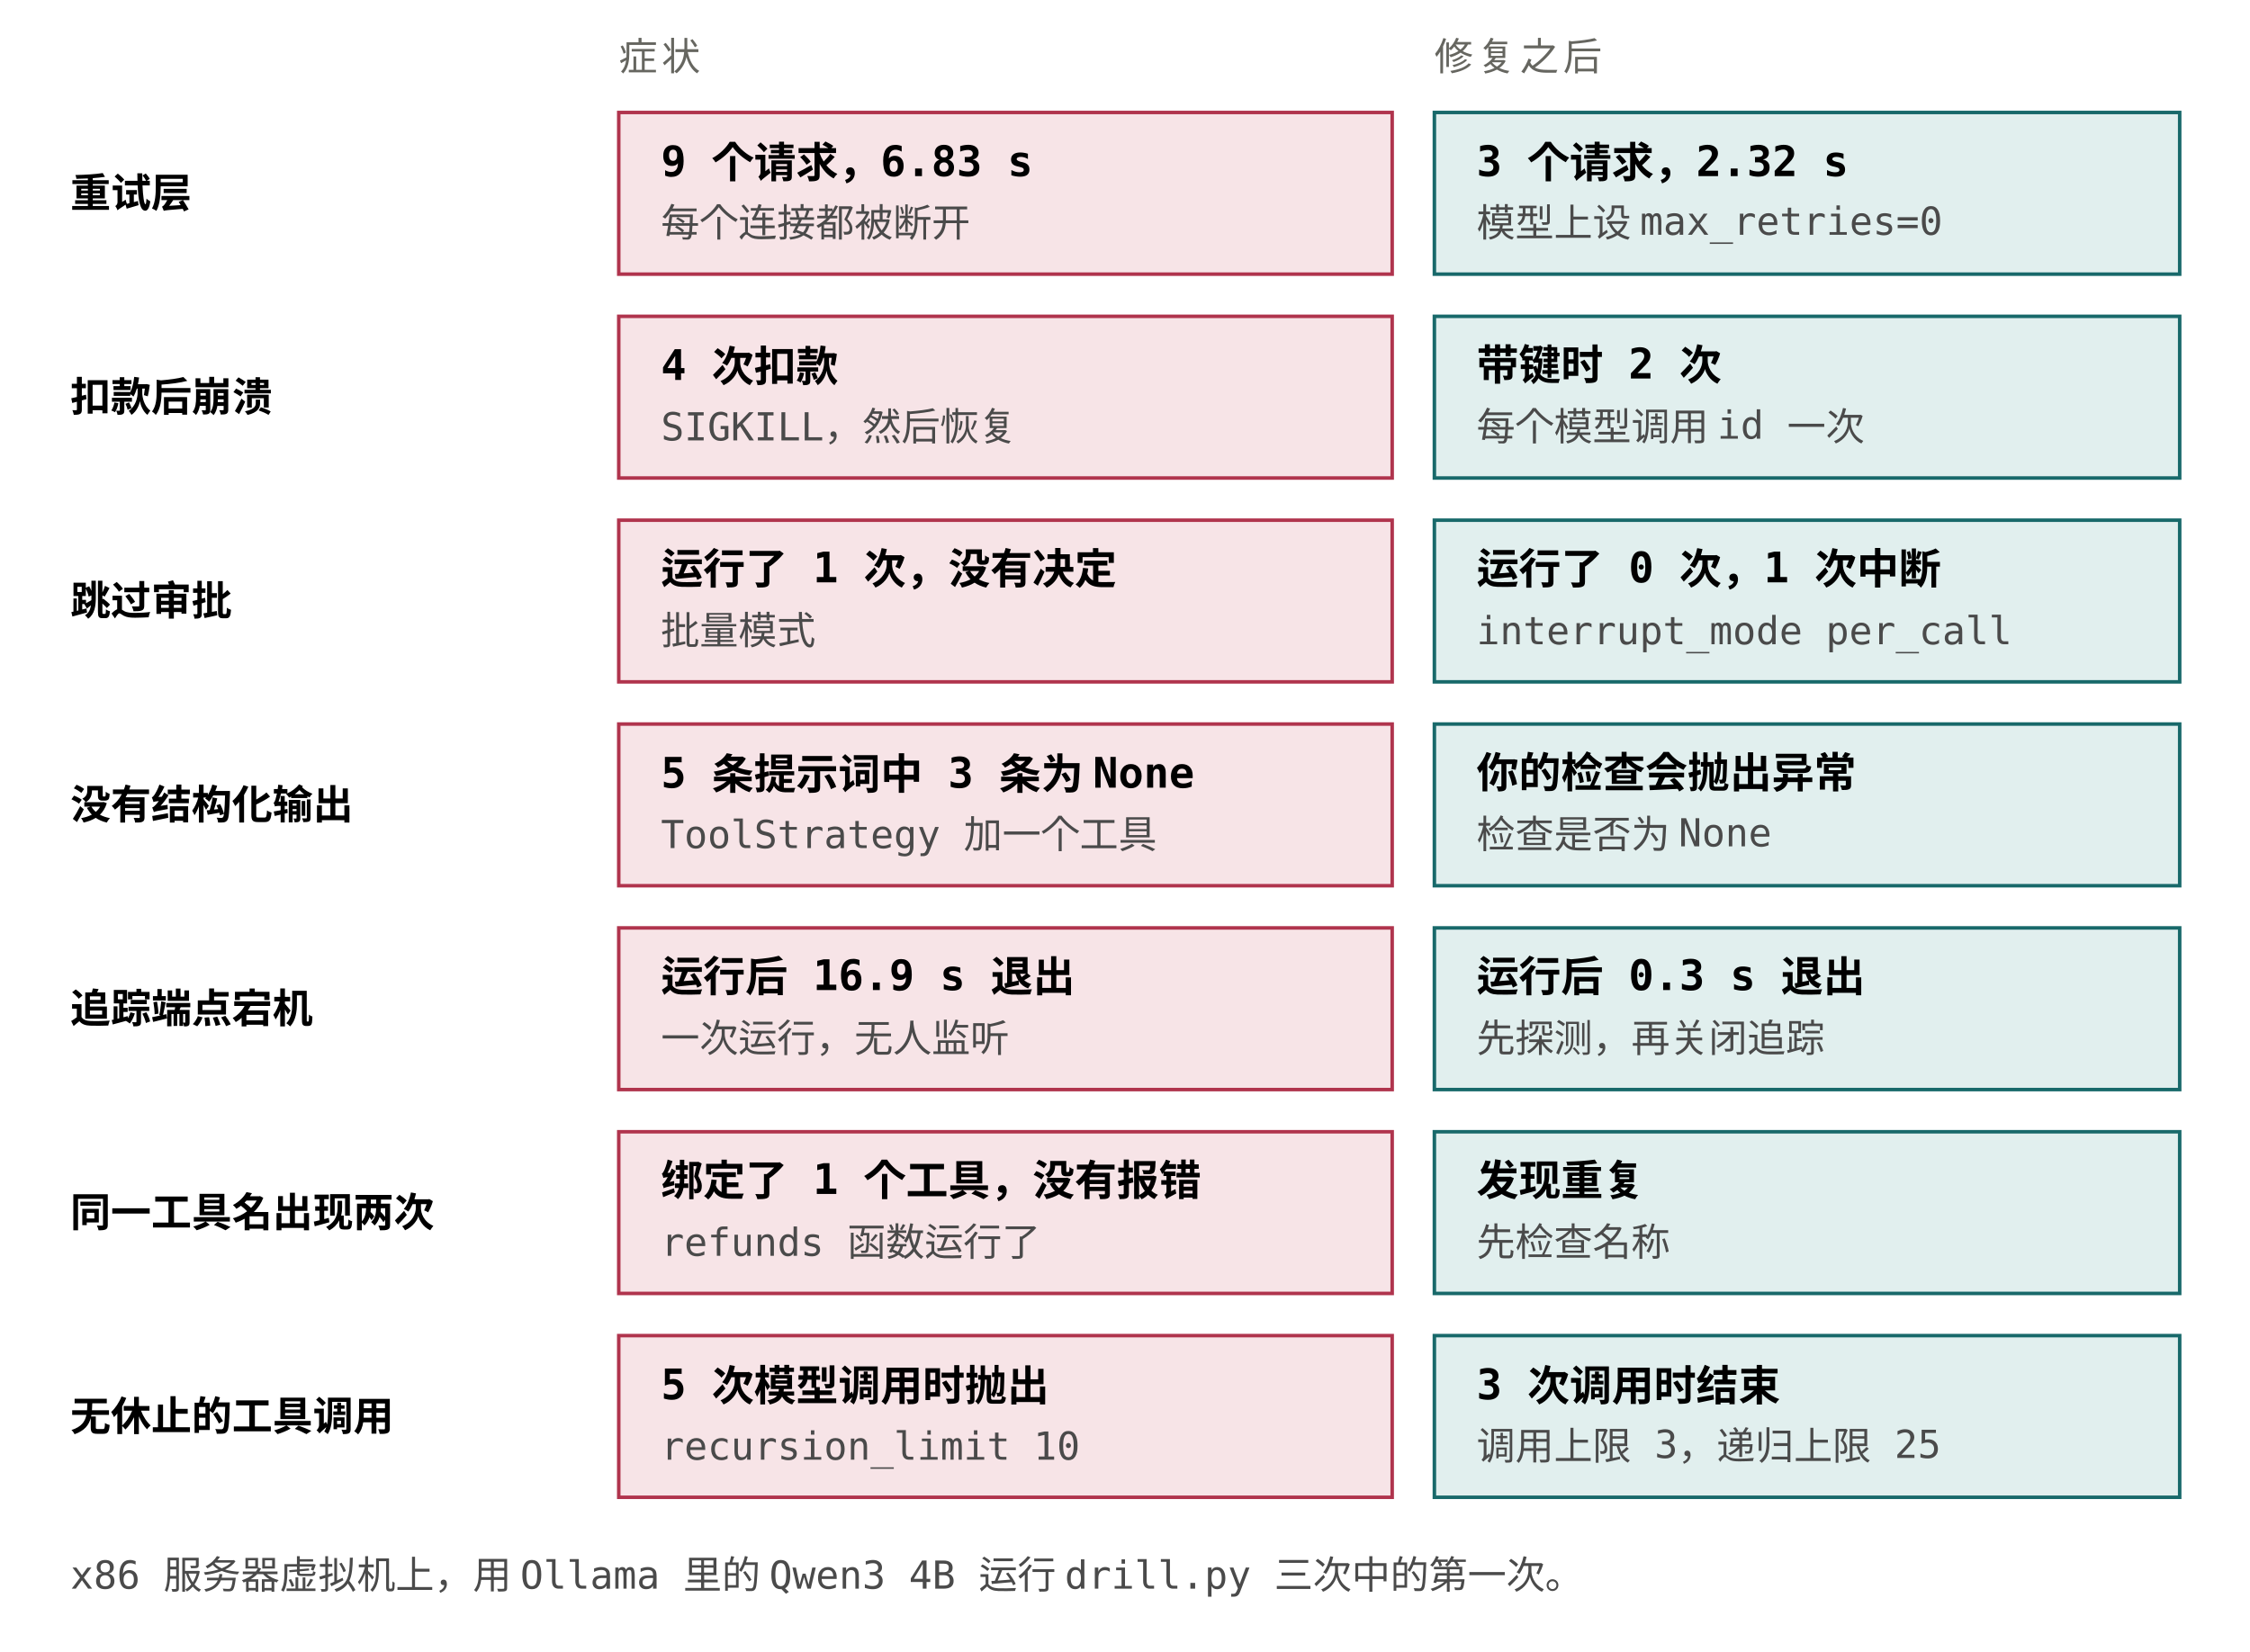
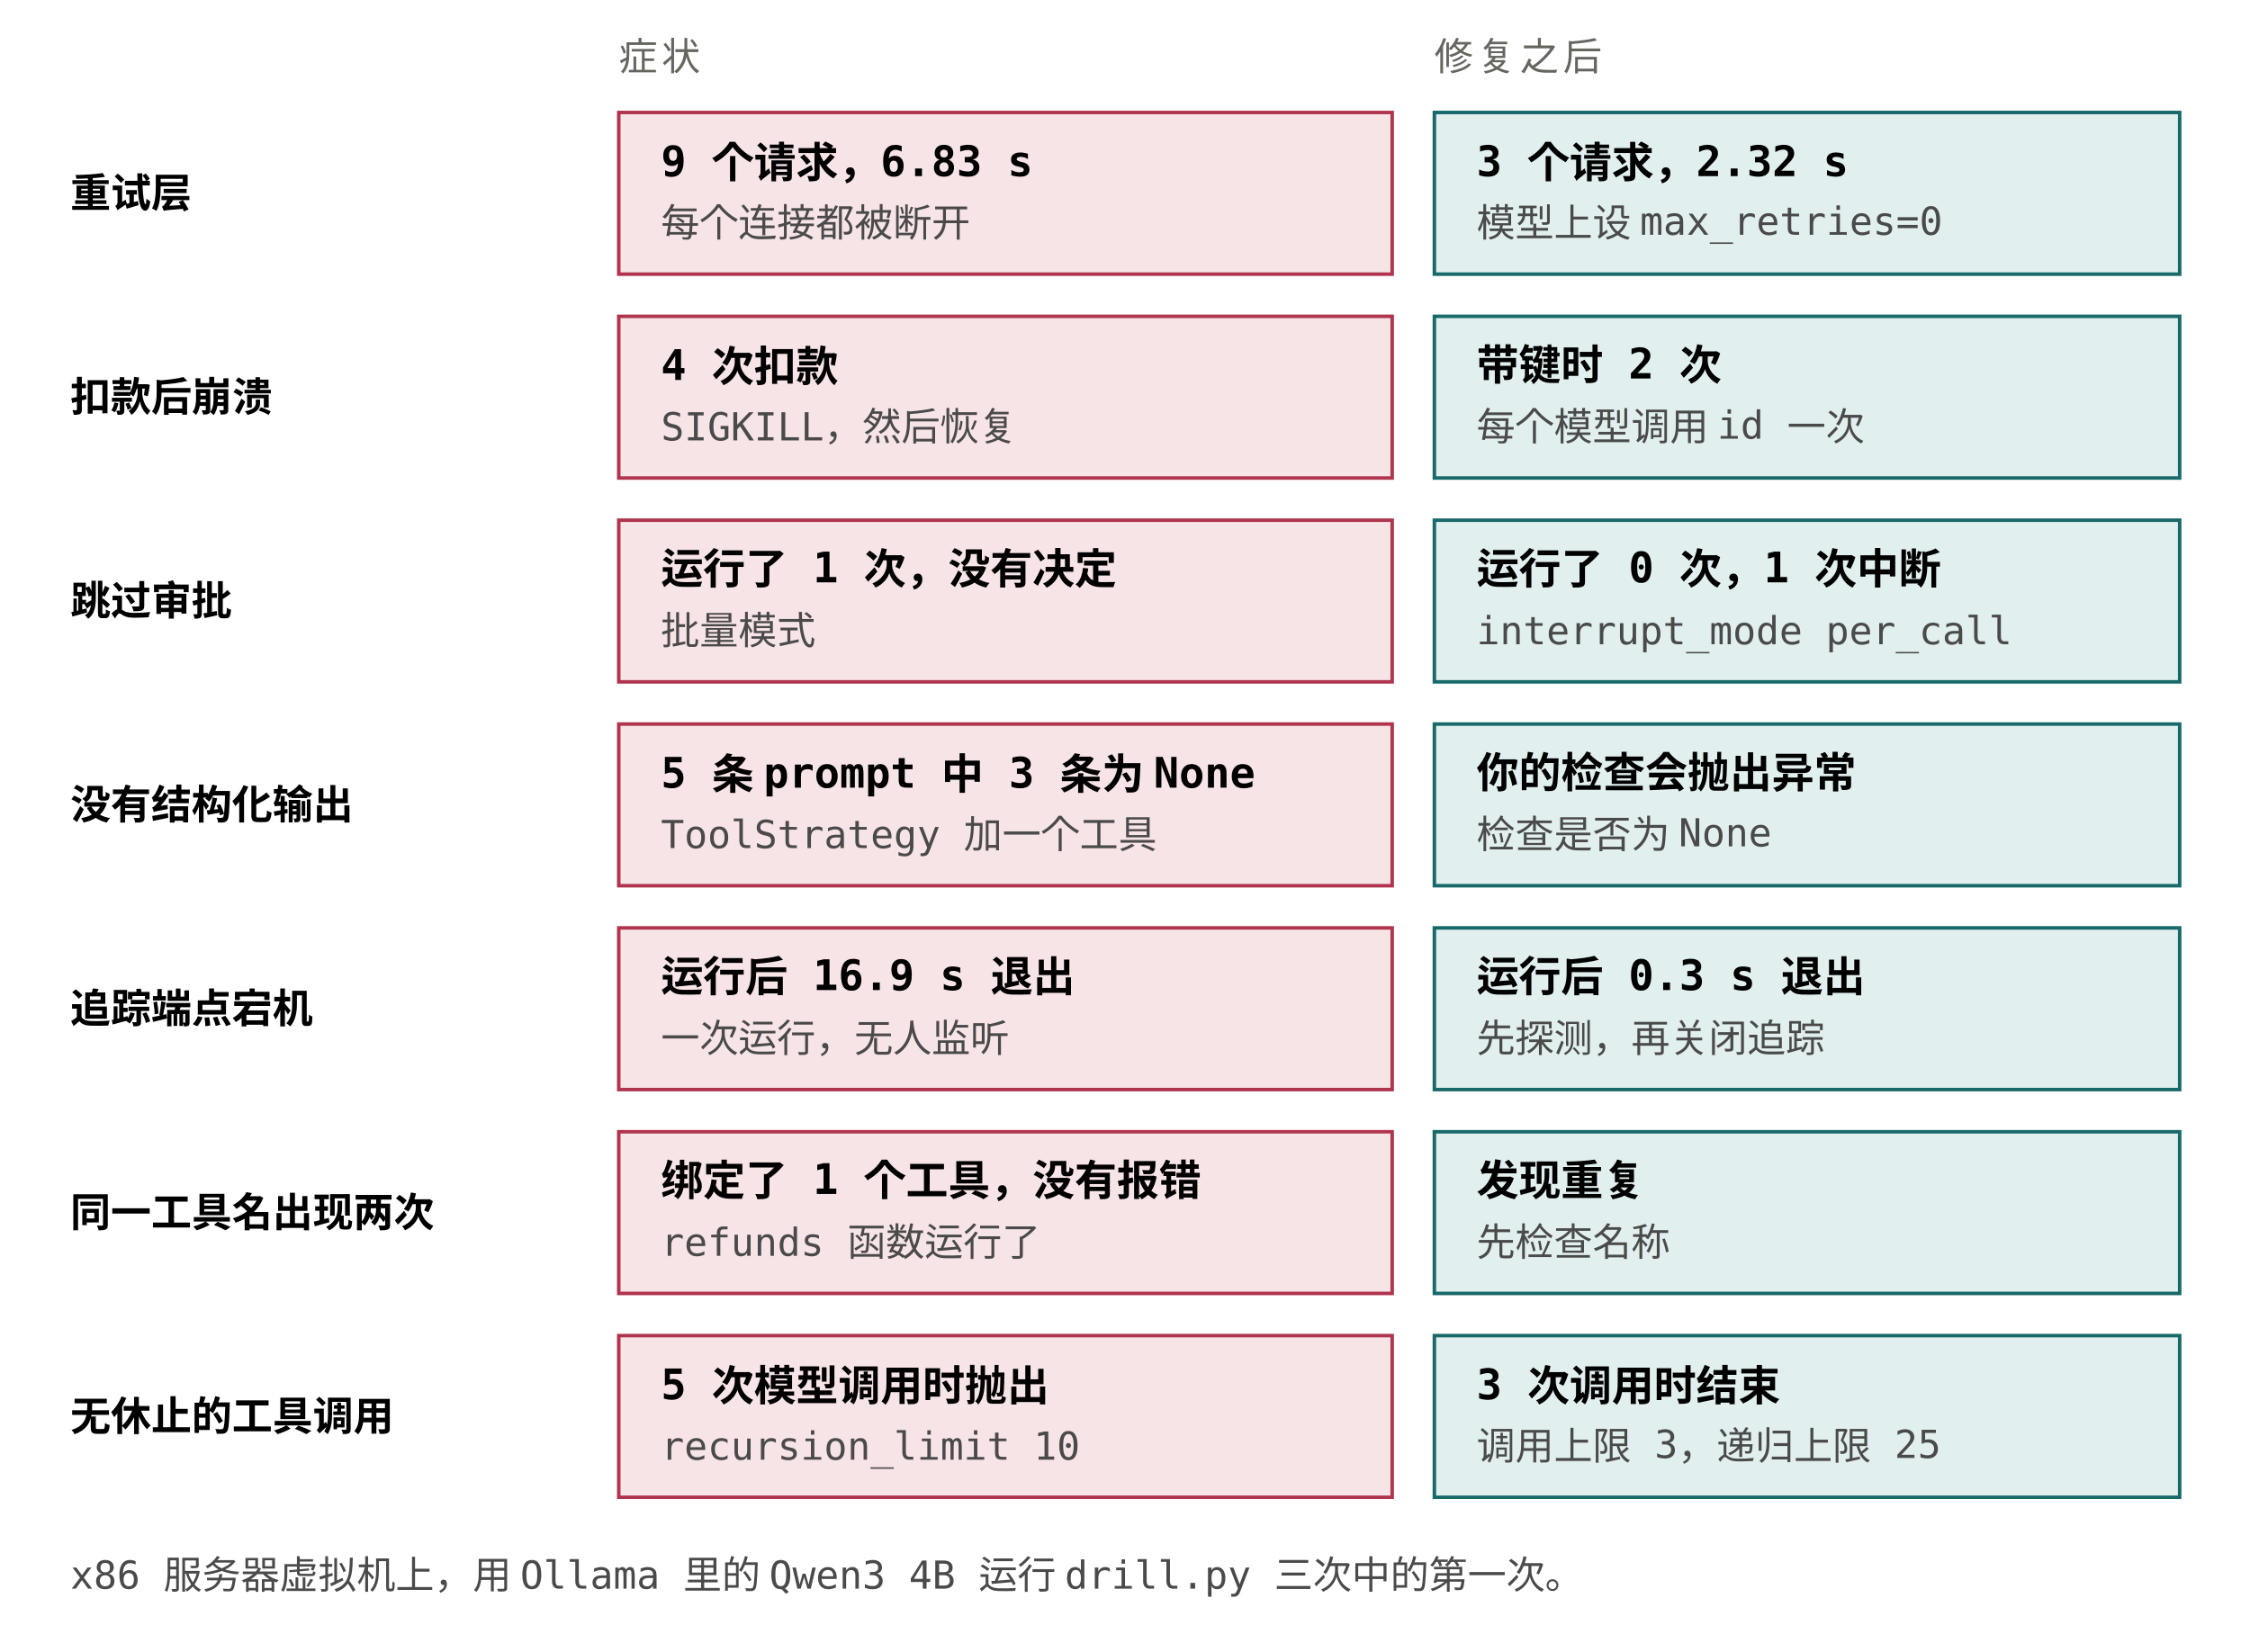
<svg xmlns="http://www.w3.org/2000/svg" viewBox="0 0 640 470" role="img" aria-labelledby="fig-8-7-title fig-8-7-desc" font-family="JetBrains Mono, ui-monospace, monospace">
  <text x="176" y="20" font-size="11" letter-spacing="1.2" fill="var(--m-ink-mute, #666660)">症状</text>
  <text x="408" y="20" font-size="11" letter-spacing="1.2" fill="var(--m-ink-mute, #666660)">修复之后</text>
  <text x="20" y="59" font-size="11.5" font-weight="700">重试层</text>
  <rect x="176" y="32" width="220" height="46" fill="var(--m-rose-fill, #f7e4e7)" stroke="var(--m-rose-ink, #b0344d)" />
  <text x="188" y="50.1" font-size="12" font-weight="700">9 个请求，6.83 s</text>
  <text x="188" y="67.3" font-size="11" class="m-serif" fill="var(--m-ink-soft, #4a4a4a)">每个连接都被断开</text>
  <rect x="408" y="32" width="212" height="46" fill="var(--m-teal-fill, #e1efee)" stroke="var(--m-teal-ink, #18696a)" />
  <text x="420" y="50.1" font-size="12" font-weight="700">3 个请求，2.32 s</text>
  <text x="420" y="67.3" font-size="11" class="m-serif" fill="var(--m-ink-soft, #4a4a4a)">模型上设 max_retries=0</text>
  <text x="20" y="117" font-size="11.5" font-weight="700">扣款后崩溃</text>
  <rect x="176" y="90" width="220" height="46" fill="var(--m-rose-fill, #f7e4e7)" stroke="var(--m-rose-ink, #b0344d)" />
  <text x="188" y="108.1" font-size="12" font-weight="700">4 次扣款</text>
  <text x="188" y="125.3" font-size="11" class="m-serif" fill="var(--m-ink-soft, #4a4a4a)">SIGKILL，然后恢复</text>
  <rect x="408" y="90" width="212" height="46" fill="var(--m-teal-fill, #e1efee)" stroke="var(--m-teal-ink, #18696a)" />
  <text x="420" y="108.1" font-size="12" font-weight="700">带键时 2 次</text>
  <text x="420" y="125.3" font-size="11" class="m-serif" fill="var(--m-ink-soft, #4a4a4a)">每个模型调用 id 一次</text>
  <text x="20" y="175" font-size="11.5" font-weight="700">跳过审批</text>
  <rect x="176" y="148" width="220" height="46" fill="var(--m-rose-fill, #f7e4e7)" stroke="var(--m-rose-ink, #b0344d)" />
  <text x="188" y="166.1" font-size="12" font-weight="700">运行了 1 次，没有决定</text>
  <text x="188" y="183.3" font-size="11" class="m-serif" fill="var(--m-ink-soft, #4a4a4a)">批量模式</text>
  <rect x="408" y="148" width="212" height="46" fill="var(--m-teal-fill, #e1efee)" stroke="var(--m-teal-ink, #18696a)" />
  <text x="420" y="166.1" font-size="12" font-weight="700">运行了 0 次，1 次中断</text>
  <text x="420" y="183.3" font-size="11" class="m-serif" fill="var(--m-ink-soft, #4a4a4a)">interrupt_mode per_call</text>
  <text x="20" y="233" font-size="11.5" font-weight="700">没有结构化输出</text>
  <rect x="176" y="206" width="220" height="46" fill="var(--m-rose-fill, #f7e4e7)" stroke="var(--m-rose-ink, #b0344d)" />
-   <text x="188" y="224.1" font-size="12" font-weight="700">5 条提示词中 3 条为 None</text>
+   <text x="188" y="224.1" font-size="12" font-weight="700">5 条 prompt 中 3 条为 None</text>
  <text x="188" y="241.3" font-size="11" class="m-serif" fill="var(--m-ink-soft, #4a4a4a)">ToolStrategy 加一个工具</text>
  <rect x="408" y="206" width="212" height="46" fill="var(--m-teal-fill, #e1efee)" stroke="var(--m-teal-ink, #18696a)" />
  <text x="420" y="224.1" font-size="12" font-weight="700">你的检查会抛出异常</text>
  <text x="420" y="241.3" font-size="11" class="m-serif" fill="var(--m-ink-soft, #4a4a4a)">检查是否为 None</text>
  <text x="20" y="291" font-size="11.5" font-weight="700">追踪端点宕机</text>
  <rect x="176" y="264" width="220" height="46" fill="var(--m-rose-fill, #f7e4e7)" stroke="var(--m-rose-ink, #b0344d)" />
  <text x="188" y="282.1" font-size="12" font-weight="700">运行后 16.9 s 退出</text>
  <text x="188" y="299.3" font-size="11" class="m-serif" fill="var(--m-ink-soft, #4a4a4a)">一次运行，无人监听</text>
  <rect x="408" y="264" width="212" height="46" fill="var(--m-teal-fill, #e1efee)" stroke="var(--m-teal-ink, #18696a)" />
  <text x="420" y="282.1" font-size="12" font-weight="700">运行后 0.3 s 退出</text>
  <text x="420" y="299.3" font-size="11" class="m-serif" fill="var(--m-ink-soft, #4a4a4a)">先探测，再关闭追踪</text>
  <text x="20" y="349" font-size="11.5" font-weight="700">同一工具名出现两次</text>
  <rect x="176" y="322" width="220" height="46" fill="var(--m-rose-fill, #f7e4e7)" stroke="var(--m-rose-ink, #b0344d)" />
  <text x="188" y="340.1" font-size="12" font-weight="700">绑定了 1 个工具，没有报错</text>
  <text x="188" y="357.3" font-size="11" class="m-serif" fill="var(--m-ink-soft, #4a4a4a)">refunds 函数运行了</text>
  <rect x="408" y="322" width="212" height="46" fill="var(--m-teal-fill, #e1efee)" stroke="var(--m-teal-ink, #18696a)" />
  <text x="420" y="340.1" font-size="12" font-weight="700">发现重复</text>
  <text x="420" y="357.3" font-size="11" class="m-serif" fill="var(--m-ink-soft, #4a4a4a)">先检查名称</text>
  <text x="20" y="407" font-size="11.5" font-weight="700">无休止的工具调用</text>
  <rect x="176" y="380" width="220" height="46" fill="var(--m-rose-fill, #f7e4e7)" stroke="var(--m-rose-ink, #b0344d)" />
  <text x="188" y="398.1" font-size="12" font-weight="700">5 次模型调用时抛出</text>
  <text x="188" y="415.3" font-size="11" class="m-serif" fill="var(--m-ink-soft, #4a4a4a)">recursion_limit 10</text>
  <rect x="408" y="380" width="212" height="46" fill="var(--m-teal-fill, #e1efee)" stroke="var(--m-teal-ink, #18696a)" />
  <text x="420" y="398.1" font-size="12" font-weight="700">3 次调用时结束</text>
  <text x="420" y="415.3" font-size="11" class="m-serif" fill="var(--m-ink-soft, #4a4a4a)">调用上限 3，递归上限 25</text>
  <text x="20" y="452" font-size="11" class="m-serif" fill="var(--m-ink-soft, #4a4a4a)">x86 服务器虚拟机上，用 Ollama 里的 Qwen3 4B 运行 drill.py 三次中的第一次。</text>
</svg>
